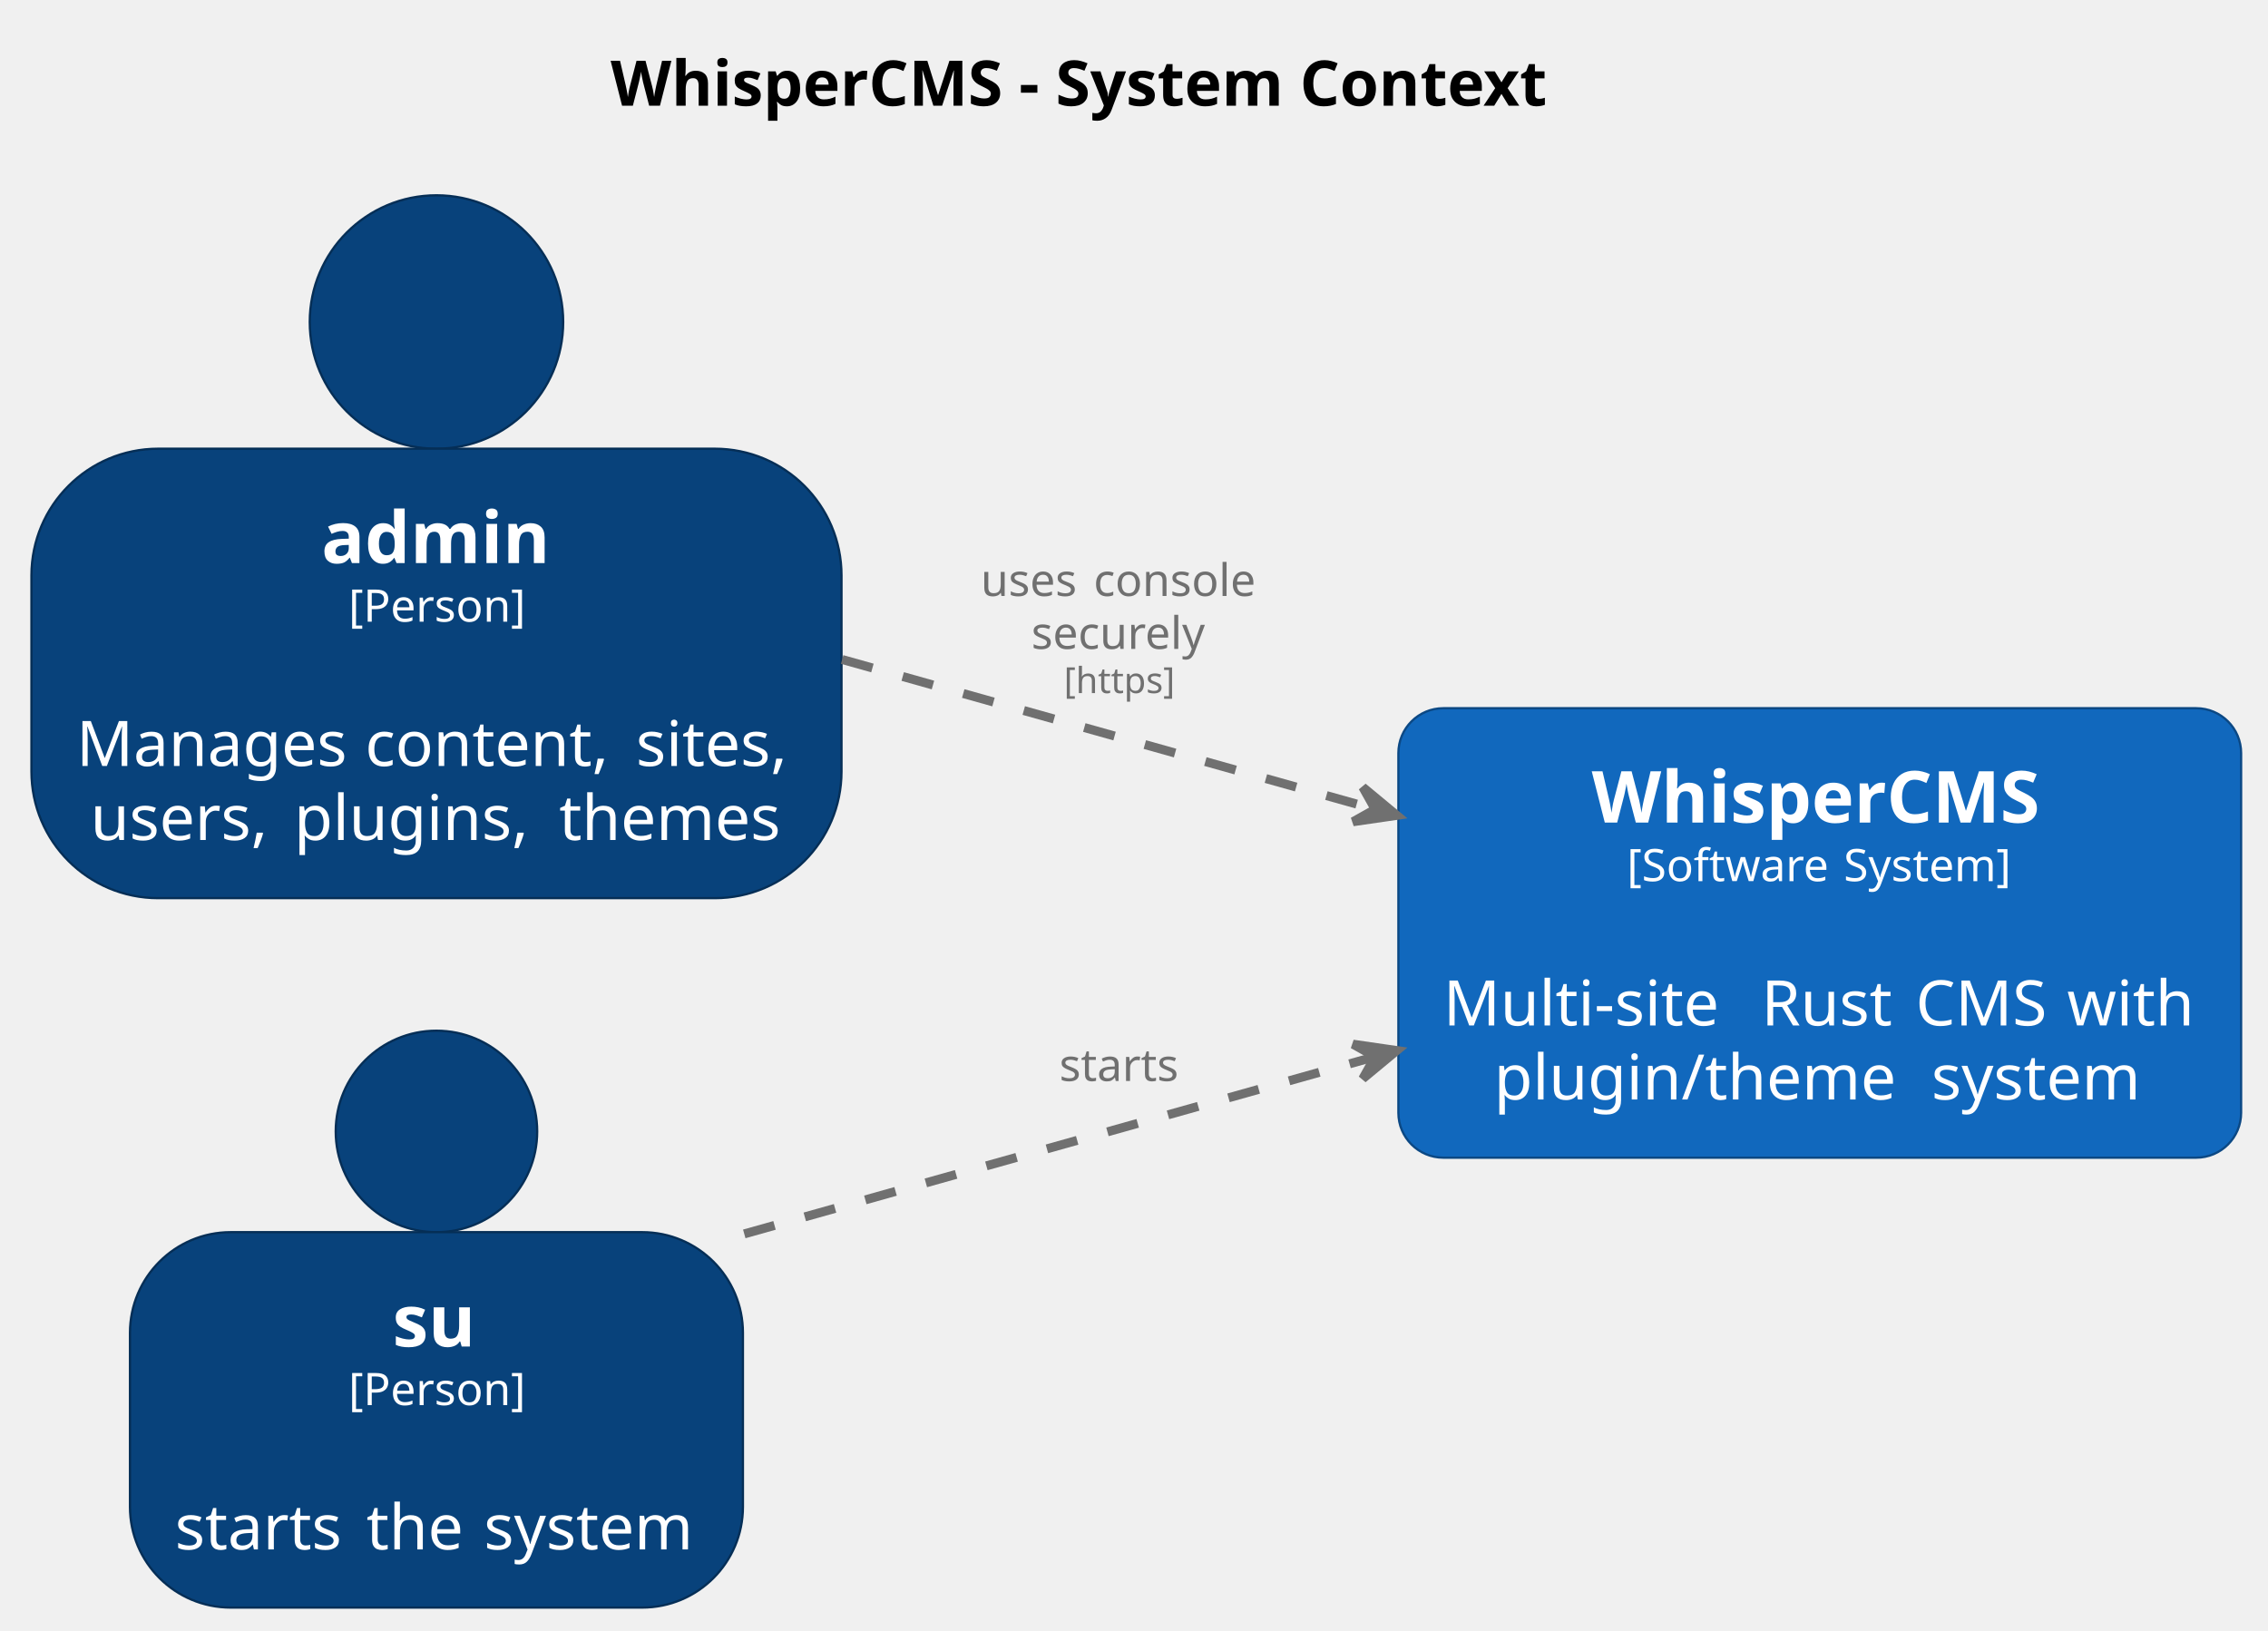
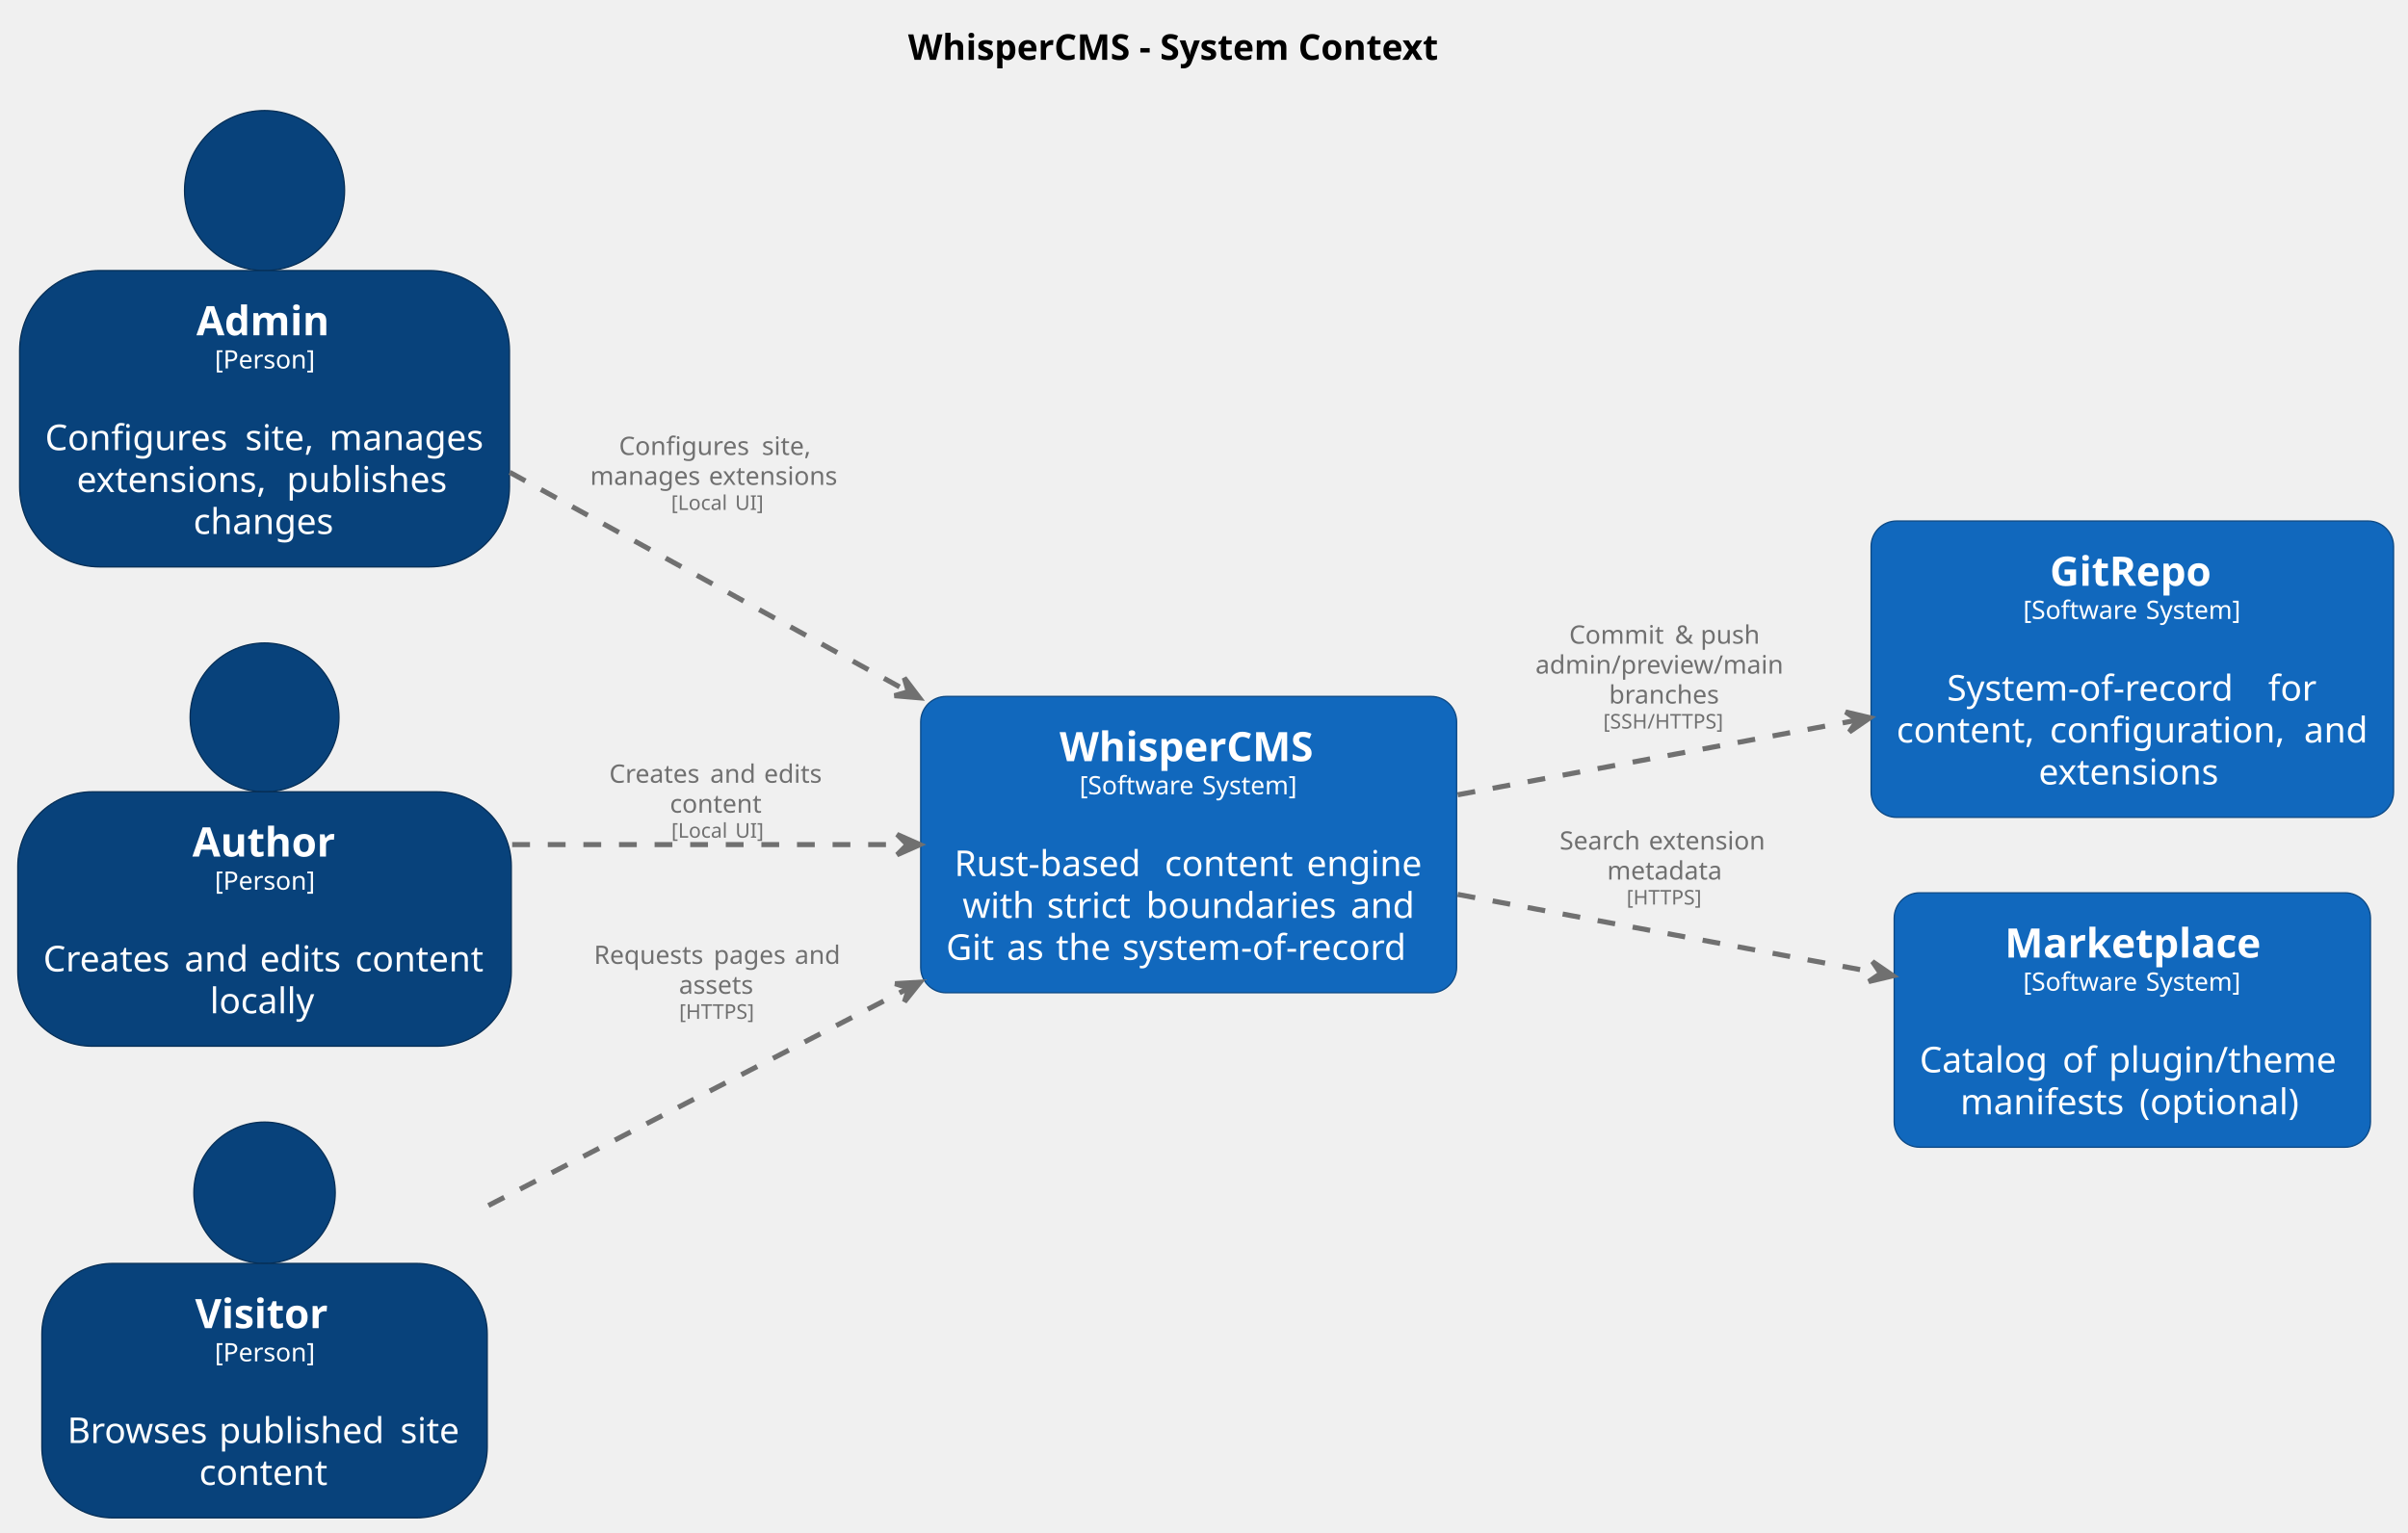
- <svg xmlns="http://www.w3.org/2000/svg" contentStyleType="text/css" data-diagram-type="DESCRIPTION" height="363px" preserveAspectRatio="none" style="width:505px;height:363px;background:#FFFFFF;" version="1.1" viewBox="0 0 505 363" width="505px" zoomAndPan="magnify">
+ <svg xmlns="http://www.w3.org/2000/svg" contentStyleType="text/css" data-diagram-type="DESCRIPTION" height="603px" preserveAspectRatio="none" style="width:947px;height:603px;background:#FFFFFF;" version="1.1" viewBox="0 0 947 603" width="947px" zoomAndPan="magnify">
  <defs />
  <g>
    <g class="title" data-source-line="2">
-       <text fill="#000000" font-family="sans-serif" font-size="14" font-weight="bold" lengthAdjust="spacing" textLength="219.085" x="135.965" y="23.535">WhisperCMS - System Context</text>
+       <text fill="#000000" font-family="sans-serif" font-size="14" font-weight="bold" lengthAdjust="spacing" textLength="219.085" x="357.119" y="23.535">WhisperCMS - System Context</text>
    </g>
-     <g class="entity" data-entity="admin" data-source-line="37" data-uid="ent0002" id="entity_admin">
-       <ellipse cx="97.186" cy="71.704" fill="#08427B" rx="28.216" ry="28.216" style="stroke:#052E56;stroke-width:0.5;" />
-       <rect fill="#08427B" height="100.086" rx="28.216" ry="28.216" style="stroke:#052E56;stroke-width:0.5;" width="180.371" x="7" y="99.919" />
-       <text fill="#FFFFFF" font-family="sans-serif" font-size="16" font-weight="bold" lengthAdjust="spacing" textLength="51.234" x="71.568" y="125.388">admin</text>
-       <text fill="#FFFFFF" font-family="sans-serif" font-size="10" lengthAdjust="spacing" textLength="39.141" x="77.615" y="138.431">[Person]</text>
-       <text fill="#FFFFFF" font-family="sans-serif" font-size="14" lengthAdjust="spacing" textLength="4.43" x="94.971" y="154.076"> </text>
-       <text fill="#FFFFFF" font-family="sans-serif" font-size="14" lengthAdjust="spacing" textLength="59.876" x="17" y="170.564">Manages</text>
-       <text fill="#FFFFFF" font-family="sans-serif" font-size="14" lengthAdjust="spacing" textLength="4.43" x="76.876" y="170.564"> </text>
-       <text fill="#FFFFFF" font-family="sans-serif" font-size="14" lengthAdjust="spacing" textLength="55.85" x="81.306" y="170.564">content,</text>
-       <text fill="#FFFFFF" font-family="sans-serif" font-size="14" lengthAdjust="spacing" textLength="4.43" x="137.155" y="170.564"> </text>
-       <text fill="#FFFFFF" font-family="sans-serif" font-size="14" lengthAdjust="spacing" textLength="35.786" x="141.585" y="170.564">sites,</text>
-       <text fill="#FFFFFF" font-family="sans-serif" font-size="14" lengthAdjust="spacing" textLength="40.92" x="20.141" y="187.052">users,</text>
-       <text fill="#FFFFFF" font-family="sans-serif" font-size="14" lengthAdjust="spacing" textLength="4.43" x="61.061" y="187.052"> </text>
-       <text fill="#FFFFFF" font-family="sans-serif" font-size="14" lengthAdjust="spacing" textLength="54.578" x="65.491" y="187.052">plugins,</text>
-       <text fill="#FFFFFF" font-family="sans-serif" font-size="14" lengthAdjust="spacing" textLength="4.43" x="120.069" y="187.052"> </text>
-       <text fill="#FFFFFF" font-family="sans-serif" font-size="14" lengthAdjust="spacing" textLength="49.731" x="124.499" y="187.052">themes</text>
+     <g class="entity" data-entity="Admin" data-source-line="57" data-uid="ent0002" id="entity_Admin">
+       <ellipse cx="104.044" cy="74.959" fill="#08427B" rx="31.471" ry="31.471" style="stroke:#052E56;stroke-width:0.5;" />
+       <rect fill="#08427B" height="116.574" rx="31.471" ry="31.471" style="stroke:#052E56;stroke-width:0.5;" width="192.648" x="7.72" y="106.429" />
+       <text fill="#FFFFFF" font-family="sans-serif" font-size="16" font-weight="bold" lengthAdjust="spacing" textLength="53.609" x="77.24" y="131.898">Admin</text>
+       <text fill="#FFFFFF" font-family="sans-serif" font-size="10" lengthAdjust="spacing" textLength="39.141" x="84.474" y="144.941">[Person]</text>
+       <text fill="#FFFFFF" font-family="sans-serif" font-size="14" lengthAdjust="spacing" textLength="4.43" x="101.829" y="160.585"> </text>
+       <text fill="#FFFFFF" font-family="sans-serif" font-size="14" lengthAdjust="spacing" textLength="74.252" x="17.72" y="177.074">Configures</text>
+       <text fill="#FFFFFF" font-family="sans-serif" font-size="14" lengthAdjust="spacing" textLength="4.43" x="91.972" y="177.074"> </text>
+       <text fill="#FFFFFF" font-family="sans-serif" font-size="14" lengthAdjust="spacing" textLength="28.649" x="96.402" y="177.074">site,</text>
+       <text fill="#FFFFFF" font-family="sans-serif" font-size="14" lengthAdjust="spacing" textLength="4.43" x="125.051" y="177.074"> </text>
+       <text fill="#FFFFFF" font-family="sans-serif" font-size="14" lengthAdjust="spacing" textLength="60.888" x="129.481" y="177.074">manages</text>
+       <text fill="#FFFFFF" font-family="sans-serif" font-size="14" lengthAdjust="spacing" textLength="78.148" x="30.172" y="193.562">extensions,</text>
+       <text fill="#FFFFFF" font-family="sans-serif" font-size="14" lengthAdjust="spacing" textLength="4.43" x="108.32" y="193.562"> </text>
+       <text fill="#FFFFFF" font-family="sans-serif" font-size="14" lengthAdjust="spacing" textLength="65.167" x="112.75" y="193.562">publishes</text>
+       <text fill="#FFFFFF" font-family="sans-serif" font-size="14" lengthAdjust="spacing" textLength="55.945" x="76.072" y="210.05">changes</text>
    </g>
-     <g class="entity" data-entity="su" data-source-line="38" data-uid="ent0003" id="entity_su">
-       <ellipse cx="97.182" cy="251.95" fill="#08427B" rx="22.431" ry="22.431" style="stroke:#052E56;stroke-width:0.5;" />
-       <rect fill="#08427B" height="83.598" rx="22.431" ry="22.431" style="stroke:#052E56;stroke-width:0.5;" width="136.484" x="28.94" y="274.381" />
-       <text fill="#FFFFFF" font-family="sans-serif" font-size="16" font-weight="bold" lengthAdjust="spacing" textLength="19.555" x="87.405" y="299.85">su</text>
-       <text fill="#FFFFFF" font-family="sans-serif" font-size="10" lengthAdjust="spacing" textLength="39.141" x="77.612" y="312.893">[Person]</text>
-       <text fill="#FFFFFF" font-family="sans-serif" font-size="14" lengthAdjust="spacing" textLength="4.43" x="94.967" y="328.538"> </text>
-       <text fill="#FFFFFF" font-family="sans-serif" font-size="14" lengthAdjust="spacing" textLength="38.206" x="38.94" y="345.026">starts</text>
-       <text fill="#FFFFFF" font-family="sans-serif" font-size="14" lengthAdjust="spacing" textLength="4.43" x="77.146" y="345.026"> </text>
-       <text fill="#FFFFFF" font-family="sans-serif" font-size="14" lengthAdjust="spacing" textLength="21.725" x="81.576" y="345.026">the</text>
-       <text fill="#FFFFFF" font-family="sans-serif" font-size="14" lengthAdjust="spacing" textLength="4.43" x="103.3" y="345.026"> </text>
-       <text fill="#FFFFFF" font-family="sans-serif" font-size="14" lengthAdjust="spacing" textLength="47.694" x="107.73" y="345.026">system</text>
+     <g class="entity" data-entity="Author" data-source-line="58" data-uid="ent0003" id="entity_Author">
+       <ellipse cx="104.045" cy="282.207" fill="#08427B" rx="29.269" ry="29.269" style="stroke:#052E56;stroke-width:0.5;" />
+       <rect fill="#08427B" height="100.086" rx="29.269" ry="29.269" style="stroke:#052E56;stroke-width:0.5;" width="194.091" x="7" y="311.476" />
+       <text fill="#FFFFFF" font-family="sans-serif" font-size="16" font-weight="bold" lengthAdjust="spacing" textLength="56.773" x="75.659" y="336.945">Author</text>
+       <text fill="#FFFFFF" font-family="sans-serif" font-size="10" lengthAdjust="spacing" textLength="39.141" x="84.475" y="349.988">[Person]</text>
+       <text fill="#FFFFFF" font-family="sans-serif" font-size="14" lengthAdjust="spacing" textLength="4.43" x="101.831" y="365.633"> </text>
+       <text fill="#FFFFFF" font-family="sans-serif" font-size="14" lengthAdjust="spacing" textLength="51.119" x="17" y="382.121">Creates</text>
+       <text fill="#FFFFFF" font-family="sans-serif" font-size="14" lengthAdjust="spacing" textLength="4.43" x="68.119" y="382.121"> </text>
+       <text fill="#FFFFFF" font-family="sans-serif" font-size="14" lengthAdjust="spacing" textLength="25.231" x="72.549" y="382.121">and</text>
+       <text fill="#FFFFFF" font-family="sans-serif" font-size="14" lengthAdjust="spacing" textLength="4.43" x="97.78" y="382.121"> </text>
+       <text fill="#FFFFFF" font-family="sans-serif" font-size="14" lengthAdjust="spacing" textLength="33.031" x="102.21" y="382.121">edits</text>
+       <text fill="#FFFFFF" font-family="sans-serif" font-size="14" lengthAdjust="spacing" textLength="4.43" x="135.241" y="382.121"> </text>
+       <text fill="#FFFFFF" font-family="sans-serif" font-size="14" lengthAdjust="spacing" textLength="51.42" x="139.671" y="382.121">content</text>
+       <text fill="#FFFFFF" font-family="sans-serif" font-size="14" lengthAdjust="spacing" textLength="42.957" x="82.567" y="398.609">locally</text>
    </g>
-     <g class="entity" data-entity="WhisperCMS" data-source-line="39" data-uid="ent0004" id="entity_WhisperCMS">
-       <rect fill="#1168BD" height="100.086" rx="10" ry="10" style="stroke:#0B4884;stroke-width:0.5;" width="187.644" x="311.37" y="157.708" />
-       <text fill="#FFFFFF" font-family="sans-serif" font-size="16" font-weight="bold" lengthAdjust="spacing" textLength="101.531" x="354.427" y="183.177">WhisperCMS</text>
-       <text fill="#FFFFFF" font-family="sans-serif" font-size="10" lengthAdjust="spacing" textLength="45.088" x="362.263" y="196.22">[Software</text>
-       <text fill="#FFFFFF" font-family="sans-serif" font-size="10" lengthAdjust="spacing" textLength="3.164" x="407.351" y="196.22"> </text>
-       <text fill="#FFFFFF" font-family="sans-serif" font-size="10" lengthAdjust="spacing" textLength="37.607" x="410.514" y="196.22">System]</text>
-       <text fill="#FFFFFF" font-family="sans-serif" font-size="14" lengthAdjust="spacing" textLength="4.43" x="402.977" y="211.864"> </text>
-       <text fill="#FFFFFF" font-family="sans-serif" font-size="14" lengthAdjust="spacing" textLength="66.397" x="321.37" y="228.353">Multi-site</text>
-       <text fill="#FFFFFF" font-family="sans-serif" font-size="14" lengthAdjust="spacing" textLength="4.43" x="387.767" y="228.353"> </text>
-       <text fill="#FFFFFF" font-family="sans-serif" font-size="14" lengthAdjust="spacing" textLength="29.914" x="392.197" y="228.353">Rust</text>
-       <text fill="#FFFFFF" font-family="sans-serif" font-size="14" lengthAdjust="spacing" textLength="4.43" x="422.111" y="228.353"> </text>
-       <text fill="#FFFFFF" font-family="sans-serif" font-size="14" lengthAdjust="spacing" textLength="29.285" x="426.541" y="228.353">CMS</text>
-       <text fill="#FFFFFF" font-family="sans-serif" font-size="14" lengthAdjust="spacing" textLength="4.43" x="455.826" y="228.353"> </text>
-       <text fill="#FFFFFF" font-family="sans-serif" font-size="14" lengthAdjust="spacing" textLength="28.759" x="460.256" y="228.353">with</text>
-       <text fill="#FFFFFF" font-family="sans-serif" font-size="14" lengthAdjust="spacing" textLength="92.948" x="332.656" y="244.841">plugin/theme</text>
-       <text fill="#FFFFFF" font-family="sans-serif" font-size="14" lengthAdjust="spacing" textLength="4.43" x="425.604" y="244.841"> </text>
-       <text fill="#FFFFFF" font-family="sans-serif" font-size="14" lengthAdjust="spacing" textLength="47.694" x="430.034" y="244.841">system</text>
+     <g class="entity" data-entity="Visitor" data-source-line="59" data-uid="ent0004" id="entity_Visitor">
+       <ellipse cx="104.041" cy="469.204" fill="#08427B" rx="27.805" ry="27.805" style="stroke:#052E56;stroke-width:0.5;" />
+       <rect fill="#08427B" height="100.086" rx="27.805" ry="27.805" style="stroke:#052E56;stroke-width:0.5;" width="175.162" x="16.46" y="497.009" />
+       <text fill="#FFFFFF" font-family="sans-serif" font-size="16" font-weight="bold" lengthAdjust="spacing" textLength="54.609" x="76.736" y="522.477">Visitor</text>
+       <text fill="#FFFFFF" font-family="sans-serif" font-size="10" lengthAdjust="spacing" textLength="39.141" x="84.471" y="535.52">[Person]</text>
+       <text fill="#FFFFFF" font-family="sans-serif" font-size="14" lengthAdjust="spacing" textLength="4.43" x="101.826" y="551.165"> </text>
+       <text fill="#FFFFFF" font-family="sans-serif" font-size="14" lengthAdjust="spacing" textLength="55.241" x="26.46" y="567.653">Browses</text>
+       <text fill="#FFFFFF" font-family="sans-serif" font-size="14" lengthAdjust="spacing" textLength="4.43" x="81.701" y="567.653"> </text>
+       <text fill="#FFFFFF" font-family="sans-serif" font-size="14" lengthAdjust="spacing" textLength="66.842" x="86.131" y="567.653">published</text>
+       <text fill="#FFFFFF" font-family="sans-serif" font-size="14" lengthAdjust="spacing" textLength="4.43" x="152.973" y="567.653"> </text>
+       <text fill="#FFFFFF" font-family="sans-serif" font-size="14" lengthAdjust="spacing" textLength="24.22" x="157.402" y="567.653">site</text>
+       <text fill="#FFFFFF" font-family="sans-serif" font-size="14" lengthAdjust="spacing" textLength="51.42" x="78.331" y="584.141">content</text>
    </g>
-     <g class="link" data-entity-1="su" data-entity-2="WhisperCMS" data-source-line="41" data-uid="lnk5" id="link_su_WhisperCMS">
-       <path d="M165.72,274.768 C208.4,262.768 258.374,248.732 305.234,235.562" fill="none" id="su-to-WhisperCMS" style="stroke:#707070;stroke-width:2;stroke-dasharray:7,7;" />
-       <polygon fill="#707070" points="311.01,233.938,301.263,232.523,306.197,235.291,303.428,240.224,311.01,233.938" style="stroke:#707070;stroke-width:2;" />
-       <text fill="#707070" font-family="sans-serif" font-size="10" lengthAdjust="spacing" textLength="27.29" x="235.87" y="240.716">starts</text>
+     <g class="entity" data-entity="GitRepo" data-source-line="60" data-uid="ent0005" id="entity_GitRepo">
+       <rect fill="#1168BD" height="116.574" rx="10" ry="10" style="stroke:#0B4884;stroke-width:0.5;" width="205.473" x="735.85" y="204.958" />
+       <text fill="#FFFFFF" font-family="sans-serif" font-size="16" font-weight="bold" lengthAdjust="spacing" textLength="64.852" x="806.16" y="230.427">GitRepo</text>
+       <text fill="#FFFFFF" font-family="sans-serif" font-size="10" lengthAdjust="spacing" textLength="45.088" x="795.657" y="243.47">[Software</text>
+       <text fill="#FFFFFF" font-family="sans-serif" font-size="10" lengthAdjust="spacing" textLength="3.164" x="840.745" y="243.47"> </text>
+       <text fill="#FFFFFF" font-family="sans-serif" font-size="10" lengthAdjust="spacing" textLength="37.607" x="843.909" y="243.47">System]</text>
+       <text fill="#FFFFFF" font-family="sans-serif" font-size="14" lengthAdjust="spacing" textLength="4.43" x="836.371" y="259.115"> </text>
+       <text fill="#FFFFFF" font-family="sans-serif" font-size="14" lengthAdjust="spacing" textLength="121.885" x="765.691" y="275.603">System-of-record</text>
+       <text fill="#FFFFFF" font-family="sans-serif" font-size="14" lengthAdjust="spacing" textLength="4.43" x="887.576" y="275.603"> </text>
+       <text fill="#FFFFFF" font-family="sans-serif" font-size="14" lengthAdjust="spacing" textLength="19.476" x="892.006" y="275.603">for</text>
+       <text fill="#FFFFFF" font-family="sans-serif" font-size="14" lengthAdjust="spacing" textLength="55.85" x="745.85" y="292.091">content,</text>
+       <text fill="#FFFFFF" font-family="sans-serif" font-size="14" lengthAdjust="spacing" textLength="4.43" x="801.7" y="292.091"> </text>
+       <text fill="#FFFFFF" font-family="sans-serif" font-size="14" lengthAdjust="spacing" textLength="95.532" x="806.129" y="292.091">configuration,</text>
+       <text fill="#FFFFFF" font-family="sans-serif" font-size="14" lengthAdjust="spacing" textLength="4.43" x="901.662" y="292.091"> </text>
+       <text fill="#FFFFFF" font-family="sans-serif" font-size="14" lengthAdjust="spacing" textLength="25.231" x="906.091" y="292.091">and</text>
+       <text fill="#FFFFFF" font-family="sans-serif" font-size="14" lengthAdjust="spacing" textLength="73.719" x="801.727" y="308.579">extensions</text>
    </g>
-     <g class="link" data-entity-1="admin" data-entity-2="WhisperCMS" data-source-line="42" data-uid="lnk6" id="link_admin_WhisperCMS">
-       <path d="M187.52,146.858 C226.33,157.758 266.014,168.914 305.244,179.944" fill="none" id="admin-to-WhisperCMS" style="stroke:#707070;stroke-width:2;stroke-dasharray:7,7;" />
-       <polygon fill="#707070" points="311.02,181.568,303.439,175.282,306.207,180.215,301.273,182.983,311.02,181.568" style="stroke:#707070;stroke-width:2;" />
-       <text fill="#707070" font-family="sans-serif" font-size="10" lengthAdjust="spacing" textLength="21.973" x="218.37" y="132.716">uses</text>
-       <text fill="#707070" font-family="sans-serif" font-size="10" lengthAdjust="spacing" textLength="3.164" x="240.343" y="132.716"> </text>
-       <text fill="#707070" font-family="sans-serif" font-size="10" lengthAdjust="spacing" textLength="37.173" x="243.507" y="132.716">console</text>
-       <text fill="#707070" font-family="sans-serif" font-size="10" lengthAdjust="spacing" textLength="39.775" x="229.637" y="144.494">securely</text>
-       <text fill="#707070" font-family="sans-serif" font-size="8" lengthAdjust="spacing" textLength="25.266" x="236.892" y="154.337">[https]</text>
+     <g class="entity" data-entity="Marketplace" data-source-line="61" data-uid="ent0006" id="entity_Marketplace">
+       <rect fill="#1168BD" height="100.086" rx="10" ry="10" style="stroke:#0B4884;stroke-width:0.5;" width="187.316" x="744.93" y="351.208" />
+       <text fill="#FFFFFF" font-family="sans-serif" font-size="16" font-weight="bold" lengthAdjust="spacing" textLength="100.289" x="788.444" y="376.677">Marketplace</text>
+       <text fill="#FFFFFF" font-family="sans-serif" font-size="10" lengthAdjust="spacing" textLength="45.088" x="795.659" y="389.72">[Software</text>
+       <text fill="#FFFFFF" font-family="sans-serif" font-size="10" lengthAdjust="spacing" textLength="3.164" x="840.746" y="389.72"> </text>
+       <text fill="#FFFFFF" font-family="sans-serif" font-size="10" lengthAdjust="spacing" textLength="37.607" x="843.91" y="389.72">System]</text>
+       <text fill="#FFFFFF" font-family="sans-serif" font-size="14" lengthAdjust="spacing" textLength="4.43" x="836.373" y="405.365"> </text>
+       <text fill="#FFFFFF" font-family="sans-serif" font-size="14" lengthAdjust="spacing" textLength="51.762" x="754.93" y="421.853">Catalog</text>
+       <text fill="#FFFFFF" font-family="sans-serif" font-size="14" lengthAdjust="spacing" textLength="4.43" x="806.692" y="421.853"> </text>
+       <text fill="#FFFFFF" font-family="sans-serif" font-size="14" lengthAdjust="spacing" textLength="13.747" x="811.121" y="421.853">of</text>
+       <text fill="#FFFFFF" font-family="sans-serif" font-size="14" lengthAdjust="spacing" textLength="4.43" x="824.869" y="421.853"> </text>
+       <text fill="#FFFFFF" font-family="sans-serif" font-size="14" lengthAdjust="spacing" textLength="92.948" x="829.298" y="421.853">plugin/theme</text>
+       <text fill="#FFFFFF" font-family="sans-serif" font-size="14" lengthAdjust="spacing" textLength="65.994" x="770.943" y="438.341">manifests</text>
+       <text fill="#FFFFFF" font-family="sans-serif" font-size="14" lengthAdjust="spacing" textLength="4.43" x="836.937" y="438.341"> </text>
+       <text fill="#FFFFFF" font-family="sans-serif" font-size="14" lengthAdjust="spacing" textLength="64.866" x="841.367" y="438.341">(optional)</text>
+     </g>
+     <g class="entity" data-entity="WhisperCMS" data-source-line="62" data-uid="ent0007" id="entity_WhisperCMS">
+       <rect fill="#1168BD" height="116.574" rx="10" ry="10" style="stroke:#0B4884;stroke-width:0.5;" width="210.764" x="362.09" y="273.958" />
+       <text fill="#FFFFFF" font-family="sans-serif" font-size="16" font-weight="bold" lengthAdjust="spacing" textLength="101.531" x="416.706" y="299.427">WhisperCMS</text>
+       <text fill="#FFFFFF" font-family="sans-serif" font-size="10" lengthAdjust="spacing" textLength="45.088" x="424.542" y="312.47">[Software</text>
+       <text fill="#FFFFFF" font-family="sans-serif" font-size="10" lengthAdjust="spacing" textLength="3.164" x="469.63" y="312.47"> </text>
+       <text fill="#FFFFFF" font-family="sans-serif" font-size="10" lengthAdjust="spacing" textLength="37.607" x="472.794" y="312.47">System]</text>
+       <text fill="#FFFFFF" font-family="sans-serif" font-size="14" lengthAdjust="spacing" textLength="4.43" x="465.257" y="328.115"> </text>
+       <text fill="#FFFFFF" font-family="sans-serif" font-size="14" lengthAdjust="spacing" textLength="78.306" x="375.303" y="344.603">Rust-based</text>
+       <text fill="#FFFFFF" font-family="sans-serif" font-size="14" lengthAdjust="spacing" textLength="4.43" x="453.609" y="344.603"> </text>
+       <text fill="#FFFFFF" font-family="sans-serif" font-size="14" lengthAdjust="spacing" textLength="51.42" x="458.038" y="344.603">content</text>
+       <text fill="#FFFFFF" font-family="sans-serif" font-size="14" lengthAdjust="spacing" textLength="4.43" x="509.458" y="344.603"> </text>
+       <text fill="#FFFFFF" font-family="sans-serif" font-size="14" lengthAdjust="spacing" textLength="45.753" x="513.888" y="344.603">engine</text>
+       <text fill="#FFFFFF" font-family="sans-serif" font-size="14" lengthAdjust="spacing" textLength="28.759" x="378.533" y="361.091">with</text>
+       <text fill="#FFFFFF" font-family="sans-serif" font-size="14" lengthAdjust="spacing" textLength="4.43" x="407.292" y="361.091"> </text>
+       <text fill="#FFFFFF" font-family="sans-serif" font-size="14" lengthAdjust="spacing" textLength="34.556" x="411.721" y="361.091">strict</text>
+       <text fill="#FFFFFF" font-family="sans-serif" font-size="14" lengthAdjust="spacing" textLength="4.43" x="446.277" y="361.091"> </text>
+       <text fill="#FFFFFF" font-family="sans-serif" font-size="14" lengthAdjust="spacing" textLength="76.043" x="450.707" y="361.091">boundaries</text>
+       <text fill="#FFFFFF" font-family="sans-serif" font-size="14" lengthAdjust="spacing" textLength="4.43" x="526.75" y="361.091"> </text>
+       <text fill="#FFFFFF" font-family="sans-serif" font-size="14" lengthAdjust="spacing" textLength="25.231" x="531.179" y="361.091">and</text>
+       <text fill="#FFFFFF" font-family="sans-serif" font-size="14" lengthAdjust="spacing" textLength="19.4" x="372.09" y="377.579">Git</text>
+       <text fill="#FFFFFF" font-family="sans-serif" font-size="14" lengthAdjust="spacing" textLength="4.43" x="391.49" y="377.579"> </text>
+       <text fill="#FFFFFF" font-family="sans-serif" font-size="14" lengthAdjust="spacing" textLength="14.868" x="395.92" y="377.579">as</text>
+       <text fill="#FFFFFF" font-family="sans-serif" font-size="14" lengthAdjust="spacing" textLength="4.43" x="410.788" y="377.579"> </text>
+       <text fill="#FFFFFF" font-family="sans-serif" font-size="14" lengthAdjust="spacing" textLength="21.725" x="415.218" y="377.579">the</text>
+       <text fill="#FFFFFF" font-family="sans-serif" font-size="14" lengthAdjust="spacing" textLength="4.43" x="436.942" y="377.579"> </text>
+       <text fill="#FFFFFF" font-family="sans-serif" font-size="14" lengthAdjust="spacing" textLength="121.481" x="441.372" y="377.579">system-of-record</text>
+     </g>
+     <g class="link" data-entity-1="Admin" data-entity-2="WhisperCMS" data-source-line="64" data-uid="lnk8" id="link_Admin_WhisperCMS">
+       <path d="M200.48,185.798 C250.05,213.088 305.464,243.594 356.334,271.613" fill="none" id="Admin-to-WhisperCMS" style="stroke:#707070;stroke-width:2;stroke-dasharray:7,7;" />
+       <polygon fill="#707070" points="361.59,274.508,355.637,266.662,357.21,272.096,351.777,273.67,361.59,274.508" style="stroke:#707070;stroke-width:2;" />
+       <text fill="#707070" font-family="sans-serif" font-size="10" lengthAdjust="spacing" textLength="53.037" x="243.413" y="178.966">Configures</text>
+       <text fill="#707070" font-family="sans-serif" font-size="10" lengthAdjust="spacing" textLength="3.164" x="296.45" y="178.966"> </text>
+       <text fill="#707070" font-family="sans-serif" font-size="10" lengthAdjust="spacing" textLength="20.464" x="299.614" y="178.966">site,</text>
+       <text fill="#707070" font-family="sans-serif" font-size="10" lengthAdjust="spacing" textLength="43.491" x="232.09" y="190.744">manages</text>
+       <text fill="#707070" font-family="sans-serif" font-size="10" lengthAdjust="spacing" textLength="3.164" x="275.581" y="190.744"> </text>
+       <text fill="#707070" font-family="sans-serif" font-size="10" lengthAdjust="spacing" textLength="52.656" x="278.745" y="190.744">extensions</text>
+       <text fill="#707070" font-family="sans-serif" font-size="8" lengthAdjust="spacing" textLength="22.609" x="263.951" y="200.587">[Local</text>
+       <text fill="#707070" font-family="sans-serif" font-size="8" lengthAdjust="spacing" textLength="2.531" x="286.56" y="200.587"> </text>
+       <text fill="#707070" font-family="sans-serif" font-size="8" lengthAdjust="spacing" textLength="10.449" x="289.091" y="200.587">UI]</text>
+     </g>
+     <g class="link" data-entity-1="Author" data-entity-2="WhisperCMS" data-source-line="65" data-uid="lnk9" id="link_Author_WhisperCMS">
+       <path d="M201.43,332.248 C250.88,332.248 305.2,332.248 355.8,332.248" fill="none" id="Author-to-WhisperCMS" style="stroke:#707070;stroke-width:2;stroke-dasharray:7,7;" />
+       <polygon fill="#707070" points="361.8,332.248,352.8,328.248,356.8,332.248,352.8,336.248,361.8,332.248" style="stroke:#707070;stroke-width:2;" />
+       <text fill="#707070" font-family="sans-serif" font-size="10" lengthAdjust="spacing" textLength="36.514" x="239.59" y="307.916">Creates</text>
+       <text fill="#707070" font-family="sans-serif" font-size="10" lengthAdjust="spacing" textLength="3.164" x="276.104" y="307.916"> </text>
+       <text fill="#707070" font-family="sans-serif" font-size="10" lengthAdjust="spacing" textLength="18.023" x="279.268" y="307.916">and</text>
+       <text fill="#707070" font-family="sans-serif" font-size="10" lengthAdjust="spacing" textLength="3.164" x="297.29" y="307.916"> </text>
+       <text fill="#707070" font-family="sans-serif" font-size="10" lengthAdjust="spacing" textLength="23.594" x="300.454" y="307.916">edits</text>
+       <text fill="#707070" font-family="sans-serif" font-size="10" lengthAdjust="spacing" textLength="36.728" x="263.455" y="319.694">content</text>
+       <text fill="#707070" font-family="sans-serif" font-size="8" lengthAdjust="spacing" textLength="22.609" x="264.024" y="329.537">[Local</text>
+       <text fill="#707070" font-family="sans-serif" font-size="8" lengthAdjust="spacing" textLength="2.531" x="286.634" y="329.537"> </text>
+       <text fill="#707070" font-family="sans-serif" font-size="8" lengthAdjust="spacing" textLength="10.449" x="289.165" y="329.537">UI]</text>
+     </g>
+     <g class="link" data-entity-1="Visitor" data-entity-2="WhisperCMS" data-source-line="66" data-uid="lnk10" id="link_Visitor_WhisperCMS">
+       <path d="M192.08,474.218 C243.15,447.798 302.691,416.996 356.531,389.136" fill="none" id="Visitor-to-WhisperCMS" style="stroke:#707070;stroke-width:2;stroke-dasharray:7,7;" />
+       <polygon fill="#707070" points="361.86,386.378,352.028,386.962,357.419,388.676,355.705,394.067,361.86,386.378" style="stroke:#707070;stroke-width:2;" />
+       <text fill="#707070" font-family="sans-serif" font-size="10" lengthAdjust="spacing" textLength="43.901" x="233.59" y="379.166">Requests</text>
+       <text fill="#707070" font-family="sans-serif" font-size="10" lengthAdjust="spacing" textLength="3.164" x="277.491" y="379.166"> </text>
+       <text fill="#707070" font-family="sans-serif" font-size="10" lengthAdjust="spacing" textLength="28.721" x="280.655" y="379.166">pages</text>
+       <text fill="#707070" font-family="sans-serif" font-size="10" lengthAdjust="spacing" textLength="3.164" x="309.376" y="379.166"> </text>
+       <text fill="#707070" font-family="sans-serif" font-size="10" lengthAdjust="spacing" textLength="18.023" x="312.54" y="379.166">and</text>
+       <text fill="#707070" font-family="sans-serif" font-size="10" lengthAdjust="spacing" textLength="30.127" x="267.013" y="390.944">assets</text>
+       <text fill="#707070" font-family="sans-serif" font-size="8" lengthAdjust="spacing" textLength="29.93" x="267.111" y="400.787">[HTTPS]</text>
+     </g>
+     <g class="link" data-entity-1="WhisperCMS" data-entity-2="GitRepo" data-source-line="67" data-uid="lnk11" id="link_WhisperCMS_GitRepo">
+       <path d="M573.26,312.658 C624.09,303.158 679.032,292.891 729.512,283.451" fill="none" id="WhisperCMS-to-GitRepo" style="stroke:#707070;stroke-width:2;stroke-dasharray:7,7;" />
+       <polygon fill="#707070" points="735.41,282.348,725.828,280.071,730.495,283.267,727.299,287.935,735.41,282.348" style="stroke:#707070;stroke-width:2;" />
+       <text fill="#707070" font-family="sans-serif" font-size="10" lengthAdjust="spacing" textLength="38.364" x="617.112" y="253.206">Commit</text>
+       <text fill="#707070" font-family="sans-serif" font-size="10" lengthAdjust="spacing" textLength="3.164" x="655.476" y="253.206"> </text>
+       <text fill="#707070" font-family="sans-serif" font-size="10" lengthAdjust="spacing" textLength="6.973" x="658.64" y="253.206">&amp;</text>
+       <text fill="#707070" font-family="sans-serif" font-size="10" lengthAdjust="spacing" textLength="3.164" x="665.613" y="253.206"> </text>
+       <text fill="#707070" font-family="sans-serif" font-size="10" lengthAdjust="spacing" textLength="23.804" x="668.777" y="253.206">push</text>
+       <text fill="#707070" font-family="sans-serif" font-size="10" lengthAdjust="spacing" textLength="101.992" x="603.85" y="264.984">admin/preview/main</text>
+       <text fill="#707070" font-family="sans-serif" font-size="10" lengthAdjust="spacing" textLength="44.111" x="632.79" y="276.761">branches</text>
+       <text fill="#707070" font-family="sans-serif" font-size="8" lengthAdjust="spacing" textLength="48.621" x="630.535" y="286.605">[SSH/HTTPS]</text>
+     </g>
+     <g class="link" data-entity-1="WhisperCMS" data-entity-2="Marketplace" data-source-line="68" data-uid="lnk12" id="link_WhisperCMS_Marketplace">
+       <path d="M573.26,351.838 C627.18,361.918 686.462,372.995 738.602,382.745" fill="none" id="WhisperCMS-to-Marketplace" style="stroke:#707070;stroke-width:2;stroke-dasharray:7,7;" />
+       <polygon fill="#707070" points="744.5,383.848,736.389,378.262,739.585,382.929,734.918,386.126,744.5,383.848" style="stroke:#707070;stroke-width:2;" />
+       <text fill="#707070" font-family="sans-serif" font-size="10" lengthAdjust="spacing" textLength="31.899" x="613.35" y="334.206">Search</text>
+       <text fill="#707070" font-family="sans-serif" font-size="10" lengthAdjust="spacing" textLength="3.164" x="645.249" y="334.206"> </text>
+       <text fill="#707070" font-family="sans-serif" font-size="10" lengthAdjust="spacing" textLength="47.559" x="648.413" y="334.206">extension</text>
+       <text fill="#707070" font-family="sans-serif" font-size="10" lengthAdjust="spacing" textLength="45.249" x="632.037" y="345.984">metadata</text>
+       <text fill="#707070" font-family="sans-serif" font-size="8" lengthAdjust="spacing" textLength="29.93" x="639.696" y="355.827">[HTTPS]</text>
    </g>
  </g>
</svg>
